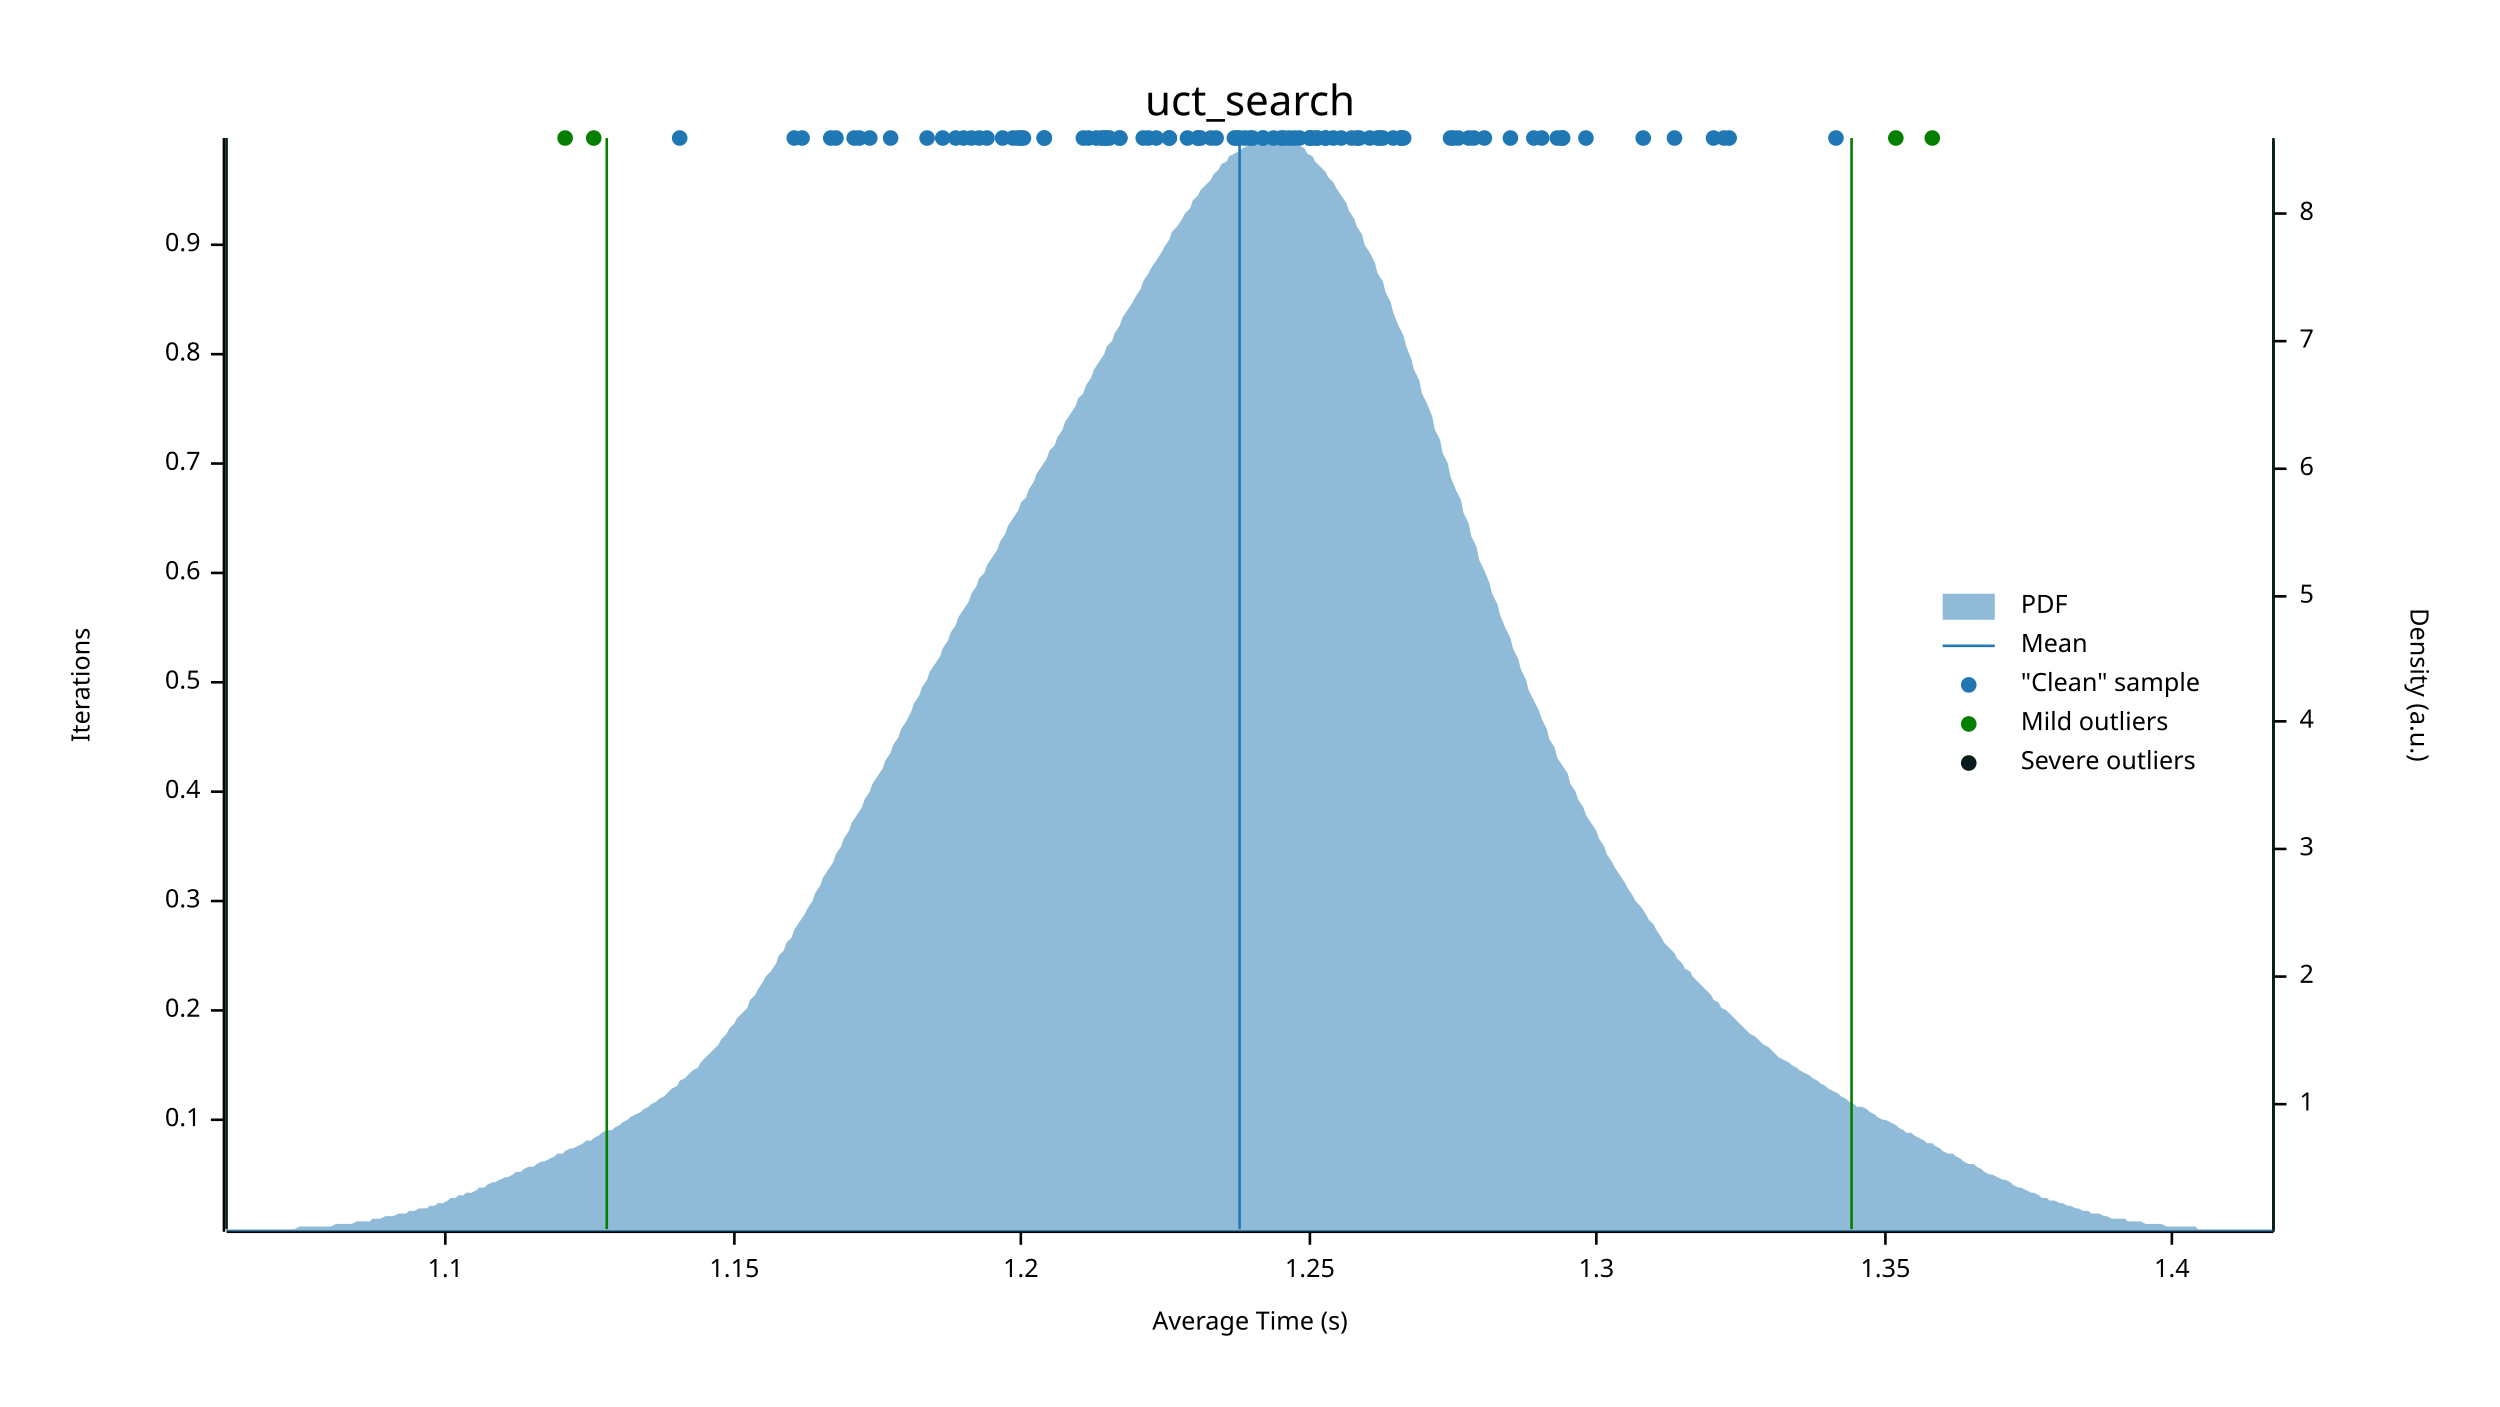
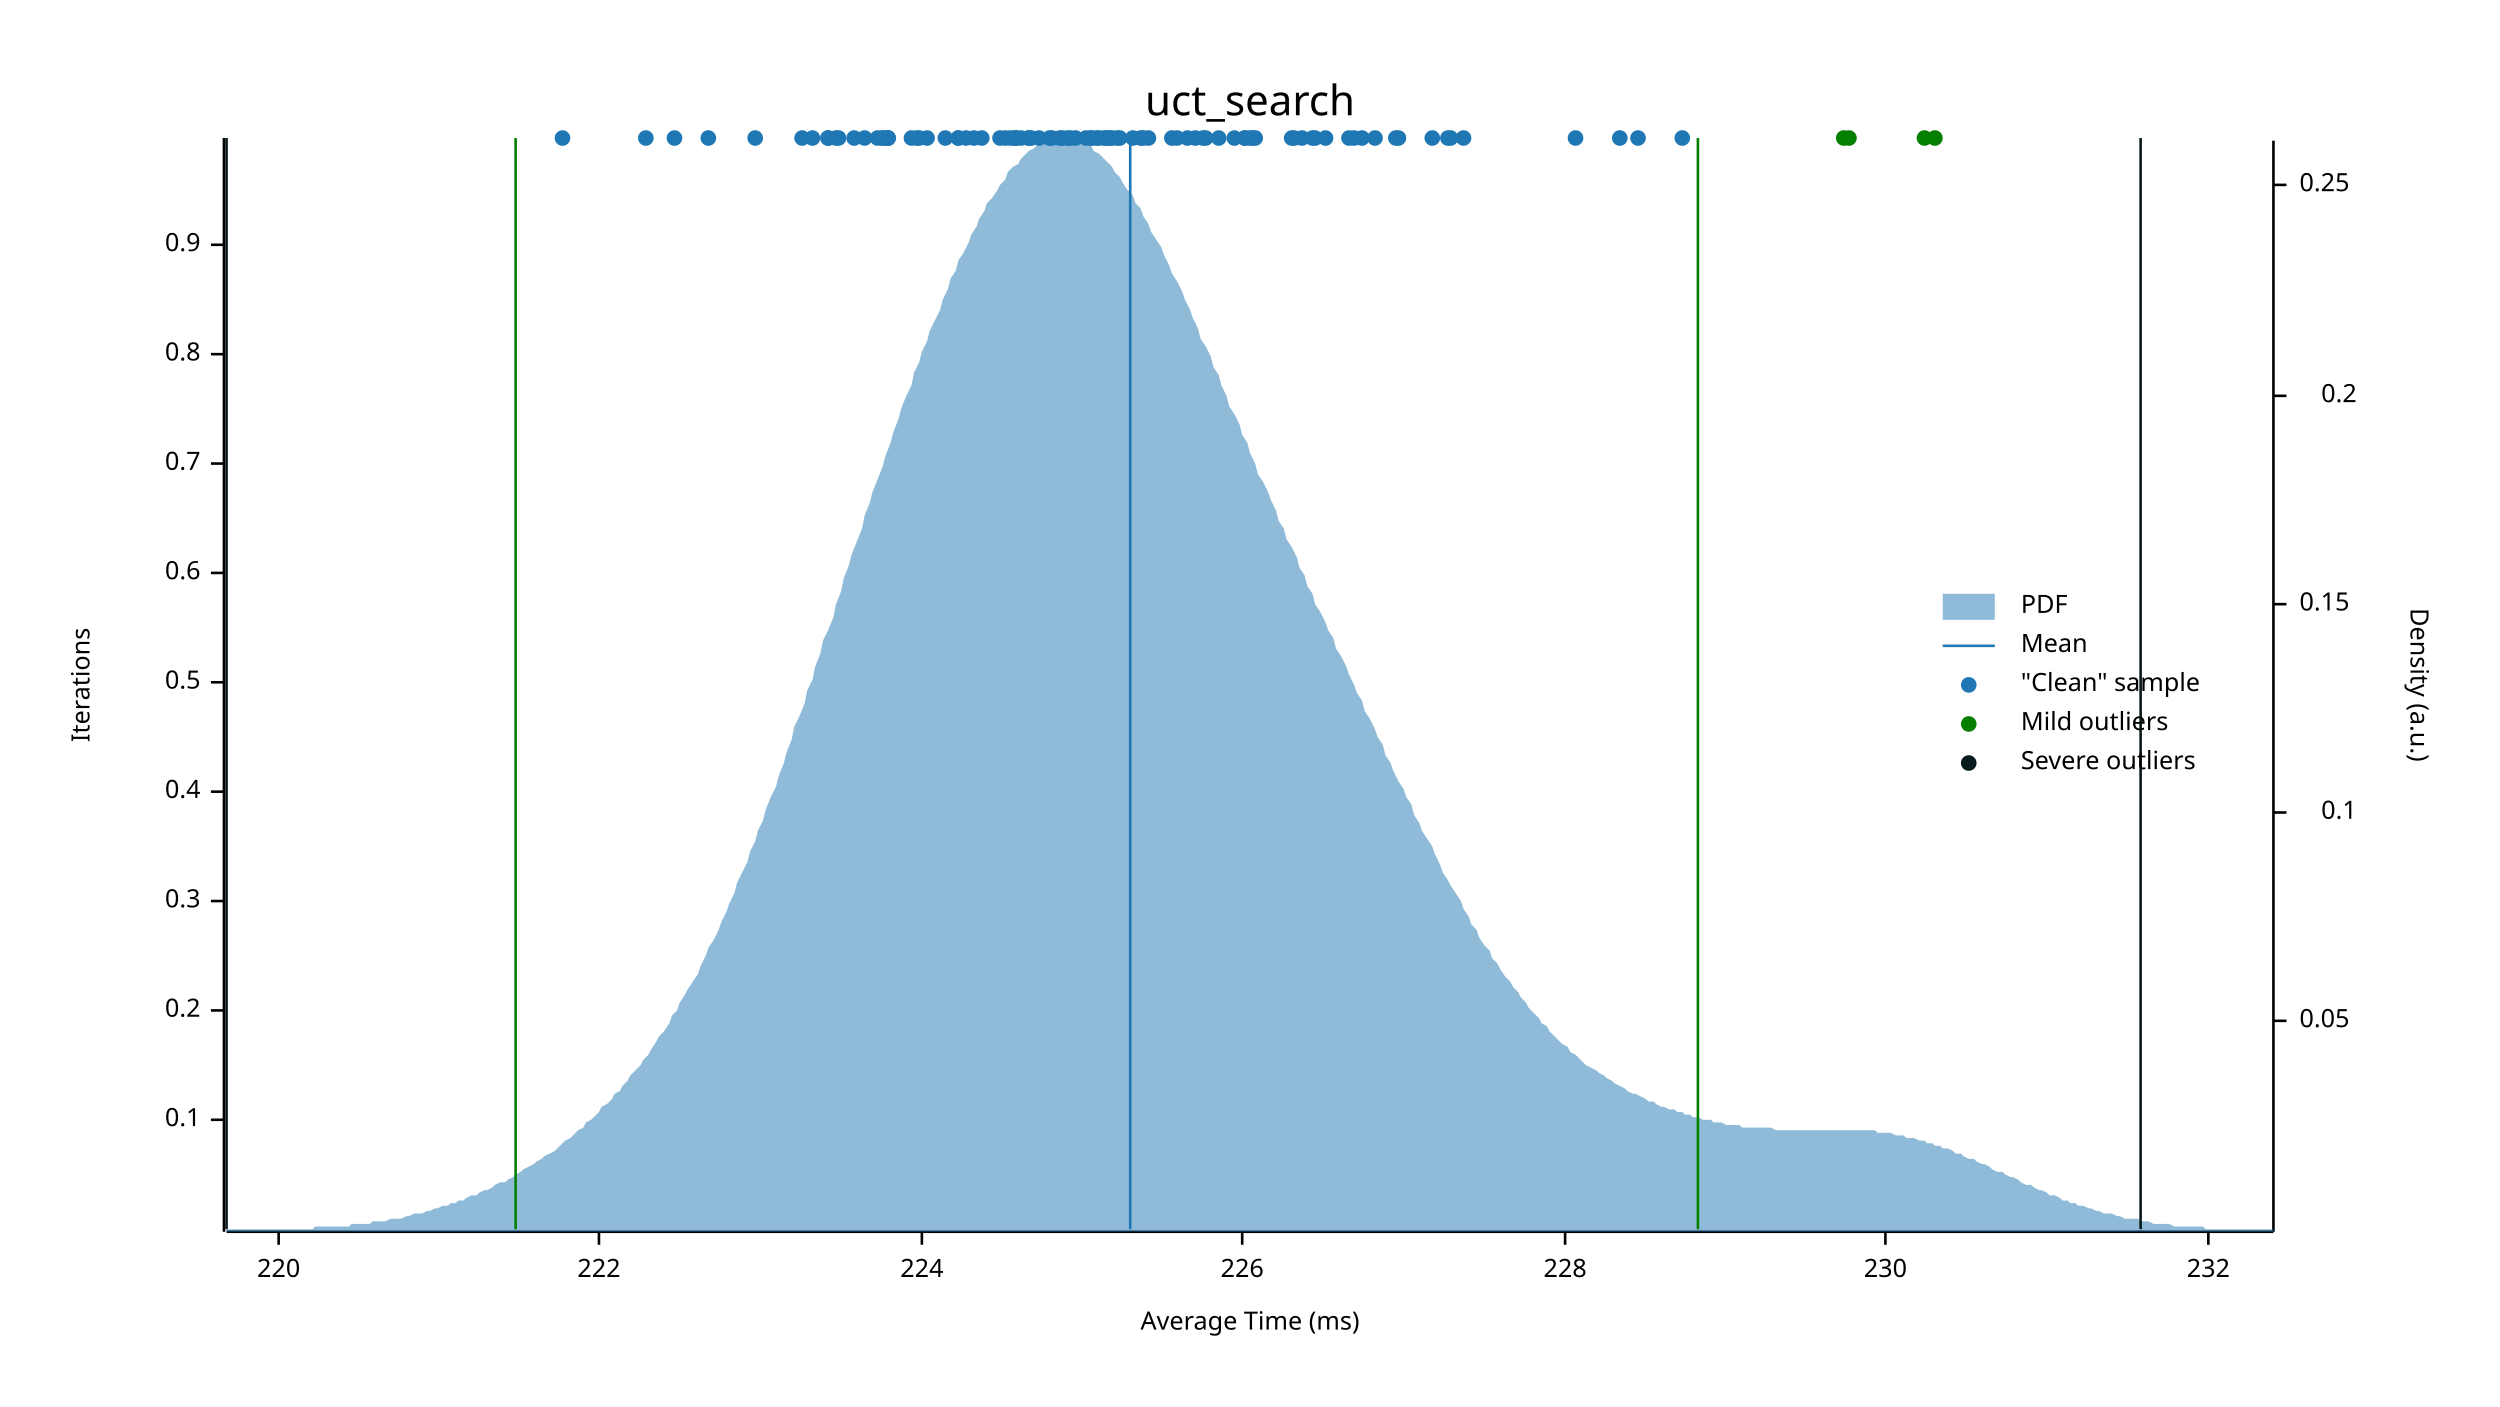
<svg xmlns="http://www.w3.org/2000/svg" width="960" height="540" viewBox="0 0 960 540">
  <text x="480" y="32" dy="0.76em" text-anchor="middle" font-family="sans-serif" font-size="16.129" opacity="1" fill="#000000">
uct_search
</text>
  <text x="27" y="263" dy="0.76em" text-anchor="middle" font-family="sans-serif" font-size="9.677" opacity="1" fill="#000000" transform="rotate(270, 27, 263)">
Iterations
</text>
  <text x="480" y="513" dy="-0.5ex" text-anchor="middle" font-family="sans-serif" font-size="9.677" opacity="1" fill="#000000">
- Average Time (s)
+ Average Time (ms)
</text>
  <polyline fill="none" opacity="1" stroke="#000000" stroke-width="1" points="86,53 86,473 " />
  <text x="77" y="430" dy="0.5ex" text-anchor="end" font-family="sans-serif" font-size="9.677" opacity="1" fill="#000000">
0.1
</text>
  <polyline fill="none" opacity="1" stroke="#000000" stroke-width="1" points="81,430 86,430 " />
  <text x="77" y="388" dy="0.5ex" text-anchor="end" font-family="sans-serif" font-size="9.677" opacity="1" fill="#000000">
0.2
</text>
  <polyline fill="none" opacity="1" stroke="#000000" stroke-width="1" points="81,388 86,388 " />
  <text x="77" y="346" dy="0.5ex" text-anchor="end" font-family="sans-serif" font-size="9.677" opacity="1" fill="#000000">
0.3
</text>
  <polyline fill="none" opacity="1" stroke="#000000" stroke-width="1" points="81,346 86,346 " />
  <text x="77" y="304" dy="0.5ex" text-anchor="end" font-family="sans-serif" font-size="9.677" opacity="1" fill="#000000">
0.4
</text>
  <polyline fill="none" opacity="1" stroke="#000000" stroke-width="1" points="81,304 86,304 " />
  <text x="77" y="262" dy="0.5ex" text-anchor="end" font-family="sans-serif" font-size="9.677" opacity="1" fill="#000000">
0.5
</text>
  <polyline fill="none" opacity="1" stroke="#000000" stroke-width="1" points="81,262 86,262 " />
  <text x="77" y="220" dy="0.5ex" text-anchor="end" font-family="sans-serif" font-size="9.677" opacity="1" fill="#000000">
0.6
</text>
  <polyline fill="none" opacity="1" stroke="#000000" stroke-width="1" points="81,220 86,220 " />
  <text x="77" y="178" dy="0.5ex" text-anchor="end" font-family="sans-serif" font-size="9.677" opacity="1" fill="#000000">
0.7
</text>
  <polyline fill="none" opacity="1" stroke="#000000" stroke-width="1" points="81,178 86,178 " />
  <text x="77" y="136" dy="0.5ex" text-anchor="end" font-family="sans-serif" font-size="9.677" opacity="1" fill="#000000">
0.8
</text>
  <polyline fill="none" opacity="1" stroke="#000000" stroke-width="1" points="81,136 86,136 " />
  <text x="77" y="94" dy="0.5ex" text-anchor="end" font-family="sans-serif" font-size="9.677" opacity="1" fill="#000000">
0.9
</text>
  <polyline fill="none" opacity="1" stroke="#000000" stroke-width="1" points="81,94 86,94 " />
  <polyline fill="none" opacity="1" stroke="#000000" stroke-width="1" points="87,473 873,473 " />
-   <text x="171" y="483" dy="0.76em" text-anchor="middle" font-family="sans-serif" font-size="9.677" opacity="1" fill="#000000">
- 1.1
- </text>
-   <polyline fill="none" opacity="1" stroke="#000000" stroke-width="1" points="171,473 171,478 " />
-   <text x="282" y="483" dy="0.76em" text-anchor="middle" font-family="sans-serif" font-size="9.677" opacity="1" fill="#000000">
- 1.15
- </text>
-   <polyline fill="none" opacity="1" stroke="#000000" stroke-width="1" points="282,473 282,478 " />
-   <text x="392" y="483" dy="0.76em" text-anchor="middle" font-family="sans-serif" font-size="9.677" opacity="1" fill="#000000">
- 1.2
- </text>
-   <polyline fill="none" opacity="1" stroke="#000000" stroke-width="1" points="392,473 392,478 " />
-   <text x="503" y="483" dy="0.76em" text-anchor="middle" font-family="sans-serif" font-size="9.677" opacity="1" fill="#000000">
- 1.25
- </text>
-   <polyline fill="none" opacity="1" stroke="#000000" stroke-width="1" points="503,473 503,478 " />
-   <text x="613" y="483" dy="0.76em" text-anchor="middle" font-family="sans-serif" font-size="9.677" opacity="1" fill="#000000">
- 1.3
- </text>
-   <polyline fill="none" opacity="1" stroke="#000000" stroke-width="1" points="613,473 613,478 " />
+   <text x="107" y="483" dy="0.76em" text-anchor="middle" font-family="sans-serif" font-size="9.677" opacity="1" fill="#000000">
+ 220
+ </text>
+   <polyline fill="none" opacity="1" stroke="#000000" stroke-width="1" points="107,473 107,478 " />
+   <text x="230" y="483" dy="0.76em" text-anchor="middle" font-family="sans-serif" font-size="9.677" opacity="1" fill="#000000">
+ 222
+ </text>
+   <polyline fill="none" opacity="1" stroke="#000000" stroke-width="1" points="230,473 230,478 " />
+   <text x="354" y="483" dy="0.76em" text-anchor="middle" font-family="sans-serif" font-size="9.677" opacity="1" fill="#000000">
+ 224
+ </text>
+   <polyline fill="none" opacity="1" stroke="#000000" stroke-width="1" points="354,473 354,478 " />
+   <text x="477" y="483" dy="0.76em" text-anchor="middle" font-family="sans-serif" font-size="9.677" opacity="1" fill="#000000">
+ 226
+ </text>
+   <polyline fill="none" opacity="1" stroke="#000000" stroke-width="1" points="477,473 477,478 " />
+   <text x="601" y="483" dy="0.76em" text-anchor="middle" font-family="sans-serif" font-size="9.677" opacity="1" fill="#000000">
+ 228
+ </text>
+   <polyline fill="none" opacity="1" stroke="#000000" stroke-width="1" points="601,473 601,478 " />
  <text x="724" y="483" dy="0.76em" text-anchor="middle" font-family="sans-serif" font-size="9.677" opacity="1" fill="#000000">
- 1.35
+ 230
</text>
  <polyline fill="none" opacity="1" stroke="#000000" stroke-width="1" points="724,473 724,478 " />
-   <text x="834" y="483" dy="0.76em" text-anchor="middle" font-family="sans-serif" font-size="9.677" opacity="1" fill="#000000">
- 1.4
- </text>
-   <polyline fill="none" opacity="1" stroke="#000000" stroke-width="1" points="834,473 834,478 " />
+   <text x="848" y="483" dy="0.76em" text-anchor="middle" font-family="sans-serif" font-size="9.677" opacity="1" fill="#000000">
+ 232
+ </text>
+   <polyline fill="none" opacity="1" stroke="#000000" stroke-width="1" points="848,473 848,478 " />
  <text x="933" y="263" dy="0.76em" text-anchor="middle" font-family="sans-serif" font-size="9.677" opacity="1" fill="#000000" transform="rotate(90, 933, 263)">
Density (a.u.)
</text>
  <polyline fill="none" opacity="1" stroke="#000000" stroke-width="1" points="873,54 873,473 " />
-   <text x="883" y="424" dy="0.5ex" text-anchor="start" font-family="sans-serif" font-size="9.677" opacity="1" fill="#000000">
- 1
- </text>
-   <polyline fill="none" opacity="1" stroke="#000000" stroke-width="1" points="873,424 878,424 " />
-   <text x="883" y="375" dy="0.5ex" text-anchor="start" font-family="sans-serif" font-size="9.677" opacity="1" fill="#000000">
- 2
- </text>
-   <polyline fill="none" opacity="1" stroke="#000000" stroke-width="1" points="873,375 878,375 " />
-   <text x="883" y="326" dy="0.5ex" text-anchor="start" font-family="sans-serif" font-size="9.677" opacity="1" fill="#000000">
- 3
- </text>
-   <polyline fill="none" opacity="1" stroke="#000000" stroke-width="1" points="873,326 878,326 " />
-   <text x="883" y="277" dy="0.5ex" text-anchor="start" font-family="sans-serif" font-size="9.677" opacity="1" fill="#000000">
- 4
- </text>
-   <polyline fill="none" opacity="1" stroke="#000000" stroke-width="1" points="873,277 878,277 " />
-   <text x="883" y="229" dy="0.5ex" text-anchor="start" font-family="sans-serif" font-size="9.677" opacity="1" fill="#000000">
- 5
- </text>
-   <polyline fill="none" opacity="1" stroke="#000000" stroke-width="1" points="873,229 878,229 " />
-   <text x="883" y="180" dy="0.5ex" text-anchor="start" font-family="sans-serif" font-size="9.677" opacity="1" fill="#000000">
- 6
- </text>
-   <polyline fill="none" opacity="1" stroke="#000000" stroke-width="1" points="873,180 878,180 " />
-   <text x="883" y="131" dy="0.5ex" text-anchor="start" font-family="sans-serif" font-size="9.677" opacity="1" fill="#000000">
- 7
- </text>
-   <polyline fill="none" opacity="1" stroke="#000000" stroke-width="1" points="873,131 878,131 " />
-   <text x="883" y="82" dy="0.5ex" text-anchor="start" font-family="sans-serif" font-size="9.677" opacity="1" fill="#000000">
- 8
- </text>
-   <polyline fill="none" opacity="1" stroke="#000000" stroke-width="1" points="873,82 878,82 " />
-   <polygon opacity="0.5" fill="#1F78B4" points="87,472 88,472 90,472 91,472 93,472 94,472 96,472 98,472 99,472 101,472 102,472 104,472 105,472 107,472 109,472 110,472 112,472 113,472 115,471 116,471 118,471 120,471 121,471 123,471 124,471 126,471 127,471 129,470 131,470 132,470 134,470 135,470 137,469 138,469 140,469 142,469 143,468 145,468 146,468 148,467 150,467 151,467 153,466 154,466 156,466 157,465 159,465 161,464 162,464 164,464 165,463 167,463 168,462 170,462 172,461 173,460 175,460 176,459 178,459 179,458 181,458 183,457 184,456 186,456 187,455 189,454 190,454 192,453 194,452 195,452 197,451 198,450 200,450 201,449 203,448 205,448 206,447 208,446 209,446 211,445 213,444 214,443 216,443 217,442 219,441 220,441 222,440 224,439 225,438 227,438 228,437 230,436 231,435 233,434 235,434 236,433 238,432 239,431 241,430 242,429 244,428 246,427 247,426 249,425 250,424 252,423 253,422 255,421 257,419 258,418 260,417 261,415 263,414 264,413 266,411 268,410 269,408 271,406 272,405 274,403 276,401 277,399 279,397 280,395 282,393 283,391 285,389 287,387 288,384 290,382 291,380 293,377 294,375 296,373 298,370 299,367 301,365 302,362 304,360 305,357 307,354 309,351 310,349 312,346 313,343 315,340 316,337 318,334 320,331 321,328 323,325 324,322 326,319 327,316 329,313 331,310 332,307 334,304 335,301 337,298 339,295 340,292 342,289 343,286 345,283 346,280 348,277 350,273 351,270 353,267 354,264 356,261 357,258 359,255 361,252 362,249 364,246 365,243 367,240 368,237 370,234 372,231 373,228 375,225 376,222 378,220 379,217 381,214 383,211 384,208 386,205 387,202 389,199 391,196 392,193 394,191 395,188 397,185 398,182 400,179 402,176 403,173 405,171 406,168 408,165 409,162 411,159 413,156 414,153 416,151 417,148 419,145 420,142 422,139 424,136 425,133 427,131 428,128 430,125 431,122 433,119 435,116 436,114 438,111 439,108 441,105 442,103 444,100 446,97 447,95 449,92 450,89 452,87 454,84 455,82 457,80 458,77 460,75 461,73 463,71 465,69 466,67 468,65 469,63 471,62 472,60 474,59 476,58 477,57 479,56 480,55 482,54 483,53 485,53 487,53 488,53 490,53 491,53 493,53 494,54 496,54 498,55 499,56 501,57 502,59 504,60 505,62 507,64 509,66 510,68 512,70 513,72 515,75 517,78 518,81 520,84 521,87 523,90 524,94 526,97 528,101 529,105 531,108 532,112 534,116 535,120 537,125 539,129 540,133 542,138 543,142 545,146 546,151 548,155 550,160 551,165 553,169 554,174 556,178 557,183 559,188 561,192 562,197 564,201 565,206 567,210 568,215 570,219 572,224 573,228 575,232 576,236 578,241 580,245 581,249 583,253 584,257 586,261 587,265 589,269 591,273 592,276 594,280 595,284 597,287 598,291 600,294 602,297 603,301 605,304 606,307 608,310 609,313 611,316 613,319 614,322 616,325 617,328 619,331 620,333 622,336 624,339 625,341 627,344 628,346 630,348 632,351 633,353 635,355 636,357 638,360 639,362 641,364 643,366 644,368 646,370 647,372 649,373 650,375 652,377 654,379 655,380 657,382 658,384 660,385 661,387 663,388 665,390 666,391 668,393 669,394 671,396 672,397 674,398 676,400 677,401 679,402 680,403 682,405 683,406 685,407 687,408 688,409 690,410 691,411 693,412 695,413 696,414 698,415 699,416 701,417 702,418 704,419 706,420 707,421 709,422 710,423 712,424 713,425 715,425 717,426 718,427 720,428 721,429 723,430 724,430 726,431 728,432 729,433 731,434 732,435 734,435 735,436 737,437 739,438 740,439 742,439 743,440 745,441 746,442 748,443 750,443 751,444 753,445 754,446 756,447 758,447 759,448 761,449 762,450 764,451 765,451 767,452 769,453 770,453 772,454 773,455 775,456 776,456 778,457 780,458 781,458 783,459 784,460 786,460 787,461 789,461 791,462 792,462 794,463 795,463 797,464 798,464 800,465 802,465 803,466 805,466 806,466 808,467 809,467 811,468 813,468 814,468 816,468 817,469 819,469 821,469 822,469 824,470 825,470 827,470 828,470 830,470 832,471 833,471 835,471 836,471 838,471 839,471 841,471 843,471 844,472 846,472 847,472 849,472 850,472 852,472 854,472 855,472 857,472 858,472 860,472 861,472 863,472 865,472 866,472 868,472 869,472 871,472 873,472 873,473 87,473 " />
-   <polyline fill="none" opacity="1" stroke="#1F78B4" stroke-width="1" points="476,472 476,53 " />
-   <polyline fill="none" opacity="1" stroke="#057F00" stroke-width="1" points="233,472 233,53 " />
-   <polyline fill="none" opacity="1" stroke="#057F00" stroke-width="1" points="711,472 711,53 " />
+   <text x="883" y="392" dy="0.5ex" text-anchor="start" font-family="sans-serif" font-size="9.677" opacity="1" fill="#000000">
+ 0.05
+ </text>
+   <polyline fill="none" opacity="1" stroke="#000000" stroke-width="1" points="873,392 878,392 " />
+   <text x="905" y="312" dy="0.5ex" text-anchor="end" font-family="sans-serif" font-size="9.677" opacity="1" fill="#000000">
+ 0.1
+ </text>
+   <polyline fill="none" opacity="1" stroke="#000000" stroke-width="1" points="873,312 878,312 " />
+   <text x="883" y="232" dy="0.5ex" text-anchor="start" font-family="sans-serif" font-size="9.677" opacity="1" fill="#000000">
+ 0.15
+ </text>
+   <polyline fill="none" opacity="1" stroke="#000000" stroke-width="1" points="873,232 878,232 " />
+   <text x="905" y="152" dy="0.5ex" text-anchor="end" font-family="sans-serif" font-size="9.677" opacity="1" fill="#000000">
+ 0.2
+ </text>
+   <polyline fill="none" opacity="1" stroke="#000000" stroke-width="1" points="873,152 878,152 " />
+   <text x="883" y="71" dy="0.5ex" text-anchor="start" font-family="sans-serif" font-size="9.677" opacity="1" fill="#000000">
+ 0.25
+ </text>
+   <polyline fill="none" opacity="1" stroke="#000000" stroke-width="1" points="873,71 878,71 " />
+   <polygon opacity="0.5" fill="#1F78B4" points="87,472 88,472 90,472 91,472 93,472 94,472 96,472 98,472 99,472 101,472 102,472 104,472 105,472 107,472 109,472 110,472 112,472 113,472 115,472 116,472 118,472 120,472 121,471 123,471 124,471 126,471 127,471 129,471 131,471 132,471 134,471 135,470 137,470 138,470 140,470 142,470 143,469 145,469 146,469 148,469 150,468 151,468 153,468 154,468 156,467 157,467 159,466 161,466 162,466 164,465 165,465 167,464 168,464 170,463 172,463 173,462 175,462 176,461 178,461 179,460 181,459 183,459 184,458 186,457 187,457 189,456 190,455 192,454 194,454 195,453 197,452 198,451 200,450 201,449 203,448 205,447 206,446 208,445 209,444 211,443 213,442 214,441 216,439 217,438 219,437 220,436 222,434 224,433 225,431 227,430 228,429 230,427 231,425 233,424 235,422 236,420 238,419 239,417 241,415 242,413 244,411 246,409 247,407 249,405 250,403 252,400 253,398 255,396 257,393 258,390 260,388 261,385 263,382 264,380 266,377 268,374 269,371 271,367 272,364 274,361 276,357 277,354 279,350 280,347 282,343 283,339 285,335 287,331 288,327 290,323 291,319 293,315 294,311 296,306 298,302 299,298 301,293 302,289 304,284 305,279 307,275 309,270 310,265 312,261 313,256 315,251 316,246 318,242 320,237 321,232 323,227 324,222 326,217 327,213 329,208 331,203 332,198 334,193 335,189 337,184 339,179 340,175 342,170 343,166 345,161 346,157 348,152 350,148 351,143 353,139 354,135 356,131 357,127 359,123 361,119 362,115 364,111 365,107 367,104 368,100 370,97 372,93 373,90 375,87 376,84 378,81 379,78 381,76 383,73 384,71 386,69 387,66 389,64 391,63 392,61 394,59 395,58 397,57 398,56 400,55 402,54 403,53 405,53 406,53 408,53 409,53 411,53 413,53 414,54 416,55 417,55 419,56 420,58 422,59 424,61 425,62 427,64 428,66 430,68 431,70 433,73 435,75 436,78 438,80 439,83 441,86 442,89 444,92 446,95 447,98 449,102 450,105 452,108 454,112 455,115 457,119 458,122 460,126 461,130 463,133 465,137 466,141 468,144 469,148 471,152 472,156 474,159 476,163 477,167 479,170 480,174 482,178 483,182 485,185 487,189 488,192 490,196 491,200 493,203 494,207 496,210 498,214 499,218 501,221 502,225 504,228 505,232 507,235 509,239 510,242 512,245 513,249 515,252 517,256 518,259 520,263 521,266 523,269 524,273 526,276 528,280 529,283 531,286 532,290 534,293 535,296 537,300 539,303 540,306 542,309 543,313 545,316 546,319 548,322 550,325 551,328 553,332 554,335 556,338 557,340 559,343 561,346 562,349 564,352 565,355 567,357 568,360 570,363 572,365 573,368 575,370 576,372 578,375 580,377 581,379 583,381 584,383 586,385 587,387 589,389 591,391 592,393 594,394 595,396 597,398 598,399 600,401 602,402 603,404 605,405 606,406 608,408 609,409 611,410 613,411 614,412 616,413 617,414 619,415 620,416 622,417 624,418 625,419 627,420 628,420 630,421 632,422 633,423 635,423 636,424 638,425 639,425 641,426 643,426 644,427 646,427 647,428 649,428 650,429 652,429 654,430 655,430 657,430 658,431 660,431 661,431 663,432 665,432 666,432 668,432 669,433 671,433 672,433 674,433 676,433 677,433 679,433 680,433 682,434 683,434 685,434 687,434 688,434 690,434 691,434 693,434 695,434 696,434 698,434 699,434 701,434 702,434 704,434 706,434 707,434 709,434 710,434 712,434 713,434 715,434 717,434 718,434 720,434 721,435 723,435 724,435 726,435 728,436 729,436 731,436 732,437 734,437 735,437 737,438 739,438 740,439 742,439 743,440 745,440 746,441 748,441 750,442 751,443 753,443 754,444 756,445 758,445 759,446 761,447 762,447 764,448 765,449 767,450 769,450 770,451 772,452 773,452 775,453 776,454 778,455 780,455 781,456 783,457 784,457 786,458 787,459 789,459 791,460 792,461 794,461 795,462 797,462 798,463 800,463 802,464 803,464 805,465 806,465 808,466 809,466 811,466 813,467 814,467 816,468 817,468 819,468 821,468 822,469 824,469 825,469 827,470 828,470 830,470 832,470 833,470 835,471 836,471 838,471 839,471 841,471 843,471 844,471 846,471 847,472 849,472 850,472 852,472 854,472 855,472 857,472 858,472 860,472 861,472 863,472 865,472 866,472 868,472 869,472 871,472 873,472 873,473 87,473 " />
+   <polyline fill="none" opacity="1" stroke="#1F78B4" stroke-width="1" points="434,472 434,53 " />
+   <polyline fill="none" opacity="1" stroke="#057F00" stroke-width="1" points="198,472 198,53 " />
+   <polyline fill="none" opacity="1" stroke="#057F00" stroke-width="1" points="652,472 652,53 " />
  <polyline fill="none" opacity="1" stroke="#071A1C" stroke-width="1" points="87,472 87,53 " />
-   <polyline fill="none" opacity="1" stroke="#071A1C" stroke-width="1" points="873,472 873,53 " />
+   <polyline fill="none" opacity="1" stroke="#071A1C" stroke-width="1" points="822,472 822,53 " />
+   <circle cx="550" cy="53" r="3" opacity="1" fill="#1F78B4" stroke="none" stroke-width="1" />
+   <circle cx="430" cy="53" r="3" opacity="1" fill="#1F78B4" stroke="none" stroke-width="1" />
+   <circle cx="478" cy="53" r="3" opacity="1" fill="#1F78B4" stroke="none" stroke-width="1" />
+   <circle cx="363" cy="53" r="3" opacity="1" fill="#1F78B4" stroke="none" stroke-width="1" />
+   <circle cx="425" cy="53" r="3" opacity="1" fill="#1F78B4" stroke="none" stroke-width="1" />
+   <circle cx="419" cy="53" r="3" opacity="1" fill="#1F78B4" stroke="none" stroke-width="1" />
+   <circle cx="341" cy="53" r="3" opacity="1" fill="#1F78B4" stroke="none" stroke-width="1" />
+   <circle cx="439" cy="53" r="3" opacity="1" fill="#1F78B4" stroke="none" stroke-width="1" />
+   <circle cx="395" cy="53" r="3" opacity="1" fill="#1F78B4" stroke="none" stroke-width="1" />
+   <circle cx="350" cy="53" r="3" opacity="1" fill="#1F78B4" stroke="none" stroke-width="1" />
+   <circle cx="392" cy="53" r="3" opacity="1" fill="#1F78B4" stroke="none" stroke-width="1" />
+   <circle cx="384" cy="53" r="3" opacity="1" fill="#1F78B4" stroke="none" stroke-width="1" />
+   <circle cx="500" cy="53" r="3" opacity="1" fill="#1F78B4" stroke="none" stroke-width="1" />
+   <circle cx="408" cy="53" r="3" opacity="1" fill="#1F78B4" stroke="none" stroke-width="1" />
+   <circle cx="337" cy="53" r="3" opacity="1" fill="#1F78B4" stroke="none" stroke-width="1" />
+   <circle cx="426" cy="53" r="3" opacity="1" fill="#1F78B4" stroke="none" stroke-width="1" />
+   <circle cx="557" cy="53" r="3" opacity="1" fill="#1F78B4" stroke="none" stroke-width="1" />
+   <circle cx="356" cy="53" r="3" opacity="1" fill="#1F78B4" stroke="none" stroke-width="1" />
+   <circle cx="462" cy="53" r="3" opacity="1" fill="#1F78B4" stroke="none" stroke-width="1" />
+   <circle cx="429" cy="53" r="3" opacity="1" fill="#1F78B4" stroke="none" stroke-width="1" />
+   <circle cx="248" cy="53" r="3" opacity="1" fill="#1F78B4" stroke="none" stroke-width="1" />
+   <circle cx="374" cy="53" r="3" opacity="1" fill="#1F78B4" stroke="none" stroke-width="1" />
+   <circle cx="556" cy="53" r="3" opacity="1" fill="#1F78B4" stroke="none" stroke-width="1" />
+   <circle cx="450" cy="53" r="3" opacity="1" fill="#1F78B4" stroke="none" stroke-width="1" />
+   <circle cx="629" cy="53" r="3" opacity="1" fill="#1F78B4" stroke="none" stroke-width="1" />
+   <circle cx="622" cy="53" r="3" opacity="1" fill="#1F78B4" stroke="none" stroke-width="1" />
+   <circle cx="417" cy="53" r="3" opacity="1" fill="#1F78B4" stroke="none" stroke-width="1" />
+   <circle cx="482" cy="53" r="3" opacity="1" fill="#1F78B4" stroke="none" stroke-width="1" />
+   <circle cx="646" cy="53" r="3" opacity="1" fill="#1F78B4" stroke="none" stroke-width="1" />
+   <circle cx="438" cy="53" r="3" opacity="1" fill="#1F78B4" stroke="none" stroke-width="1" />
+   <circle cx="518" cy="53" r="3" opacity="1" fill="#1F78B4" stroke="none" stroke-width="1" />
+   <circle cx="352" cy="53" r="3" opacity="1" fill="#1F78B4" stroke="none" stroke-width="1" />
+   <circle cx="459" cy="53" r="3" opacity="1" fill="#1F78B4" stroke="none" stroke-width="1" />
+   <circle cx="523" cy="53" r="3" opacity="1" fill="#1F78B4" stroke="none" stroke-width="1" />
+   <circle cx="505" cy="53" r="3" opacity="1" fill="#1F78B4" stroke="none" stroke-width="1" />
+   <circle cx="259" cy="53" r="3" opacity="1" fill="#1F78B4" stroke="none" stroke-width="1" />
+   <circle cx="318" cy="53" r="3" opacity="1" fill="#1F78B4" stroke="none" stroke-width="1" />
+   <circle cx="481" cy="53" r="3" opacity="1" fill="#1F78B4" stroke="none" stroke-width="1" />
+   <circle cx="353" cy="53" r="3" opacity="1" fill="#1F78B4" stroke="none" stroke-width="1" />
+   <circle cx="312" cy="53" r="3" opacity="1" fill="#1F78B4" stroke="none" stroke-width="1" />
+   <circle cx="216" cy="53" r="3" opacity="1" fill="#1F78B4" stroke="none" stroke-width="1" />
+   <circle cx="332" cy="53" r="3" opacity="1" fill="#1F78B4" stroke="none" stroke-width="1" />
+   <circle cx="390" cy="53" r="3" opacity="1" fill="#1F78B4" stroke="none" stroke-width="1" />
+   <circle cx="339" cy="53" r="3" opacity="1" fill="#1F78B4" stroke="none" stroke-width="1" />
+   <circle cx="424" cy="53" r="3" opacity="1" fill="#1F78B4" stroke="none" stroke-width="1" />
+   <circle cx="562" cy="53" r="3" opacity="1" fill="#1F78B4" stroke="none" stroke-width="1" />
+   <circle cx="322" cy="53" r="3" opacity="1" fill="#1F78B4" stroke="none" stroke-width="1" />
+   <circle cx="496" cy="53" r="3" opacity="1" fill="#1F78B4" stroke="none" stroke-width="1" />
+   <circle cx="421" cy="53" r="3" opacity="1" fill="#1F78B4" stroke="none" stroke-width="1" />
+   <circle cx="478" cy="53" r="3" opacity="1" fill="#1F78B4" stroke="none" stroke-width="1" />
+   <circle cx="425" cy="53" r="3" opacity="1" fill="#1F78B4" stroke="none" stroke-width="1" />
+   <circle cx="509" cy="53" r="3" opacity="1" fill="#1F78B4" stroke="none" stroke-width="1" />
+   <circle cx="497" cy="53" r="3" opacity="1" fill="#1F78B4" stroke="none" stroke-width="1" />
+   <circle cx="396" cy="53" r="3" opacity="1" fill="#1F78B4" stroke="none" stroke-width="1" />
+   <circle cx="308" cy="53" r="3" opacity="1" fill="#1F78B4" stroke="none" stroke-width="1" />
+   <circle cx="536" cy="53" r="3" opacity="1" fill="#1F78B4" stroke="none" stroke-width="1" />
+   <circle cx="504" cy="53" r="3" opacity="1" fill="#1F78B4" stroke="none" stroke-width="1" />
+   <circle cx="411" cy="53" r="3" opacity="1" fill="#1F78B4" stroke="none" stroke-width="1" />
+   <circle cx="368" cy="53" r="3" opacity="1" fill="#1F78B4" stroke="none" stroke-width="1" />
+   <circle cx="341" cy="53" r="3" opacity="1" fill="#1F78B4" stroke="none" stroke-width="1" />
+   <circle cx="456" cy="53" r="3" opacity="1" fill="#1F78B4" stroke="none" stroke-width="1" />
+   <circle cx="480" cy="53" r="3" opacity="1" fill="#1F78B4" stroke="none" stroke-width="1" />
+   <circle cx="318" cy="53" r="3" opacity="1" fill="#1F78B4" stroke="none" stroke-width="1" />
+   <circle cx="452" cy="53" r="3" opacity="1" fill="#1F78B4" stroke="none" stroke-width="1" />
+   <circle cx="407" cy="53" r="3" opacity="1" fill="#1F78B4" stroke="none" stroke-width="1" />
+   <circle cx="427" cy="53" r="3" opacity="1" fill="#1F78B4" stroke="none" stroke-width="1" />
+   <circle cx="386" cy="53" r="3" opacity="1" fill="#1F78B4" stroke="none" stroke-width="1" />
+   <circle cx="388" cy="53" r="3" opacity="1" fill="#1F78B4" stroke="none" stroke-width="1" />
+   <circle cx="368" cy="53" r="3" opacity="1" fill="#1F78B4" stroke="none" stroke-width="1" />
+   <circle cx="272" cy="53" r="3" opacity="1" fill="#1F78B4" stroke="none" stroke-width="1" />
+   <circle cx="390" cy="53" r="3" opacity="1" fill="#1F78B4" stroke="none" stroke-width="1" />
+   <circle cx="341" cy="53" r="3" opacity="1" fill="#1F78B4" stroke="none" stroke-width="1" />
+   <circle cx="390" cy="53" r="3" opacity="1" fill="#1F78B4" stroke="none" stroke-width="1" />
+   <circle cx="419" cy="53" r="3" opacity="1" fill="#1F78B4" stroke="none" stroke-width="1" />
+   <circle cx="537" cy="53" r="3" opacity="1" fill="#1F78B4" stroke="none" stroke-width="1" />
+   <circle cx="339" cy="53" r="3" opacity="1" fill="#1F78B4" stroke="none" stroke-width="1" />
+   <circle cx="404" cy="53" r="3" opacity="1" fill="#1F78B4" stroke="none" stroke-width="1" />
+   <circle cx="410" cy="53" r="3" opacity="1" fill="#1F78B4" stroke="none" stroke-width="1" />
+   <circle cx="520" cy="53" r="3" opacity="1" fill="#1F78B4" stroke="none" stroke-width="1" />
+   <circle cx="395" cy="53" r="3" opacity="1" fill="#1F78B4" stroke="none" stroke-width="1" />
+   <circle cx="328" cy="53" r="3" opacity="1" fill="#1F78B4" stroke="none" stroke-width="1" />
+   <circle cx="290" cy="53" r="3" opacity="1" fill="#1F78B4" stroke="none" stroke-width="1" />
+   <circle cx="474" cy="53" r="3" opacity="1" fill="#1F78B4" stroke="none" stroke-width="1" />
+   <circle cx="422" cy="53" r="3" opacity="1" fill="#1F78B4" stroke="none" stroke-width="1" />
+   <circle cx="463" cy="53" r="3" opacity="1" fill="#1F78B4" stroke="none" stroke-width="1" />
+   <circle cx="435" cy="53" r="3" opacity="1" fill="#1F78B4" stroke="none" stroke-width="1" />
+   <circle cx="371" cy="53" r="3" opacity="1" fill="#1F78B4" stroke="none" stroke-width="1" />
+   <circle cx="403" cy="53" r="3" opacity="1" fill="#1F78B4" stroke="none" stroke-width="1" />
+   <circle cx="377" cy="53" r="3" opacity="1" fill="#1F78B4" stroke="none" stroke-width="1" />
+   <circle cx="528" cy="53" r="3" opacity="1" fill="#1F78B4" stroke="none" stroke-width="1" />
  <circle cx="441" cy="53" r="3" opacity="1" fill="#1F78B4" stroke="none" stroke-width="1" />
-   <circle cx="503" cy="53" r="3" opacity="1" fill="#1F78B4" stroke="none" stroke-width="1" />
-   <circle cx="421" cy="53" r="3" opacity="1" fill="#1F78B4" stroke="none" stroke-width="1" />
-   <circle cx="444" cy="53" r="3" opacity="1" fill="#1F78B4" stroke="none" stroke-width="1" />
-   <circle cx="485" cy="53" r="3" opacity="1" fill="#1F78B4" stroke="none" stroke-width="1" />
-   <circle cx="600" cy="53" r="3" opacity="1" fill="#1F78B4" stroke="none" stroke-width="1" />
-   <circle cx="328" cy="53" r="3" opacity="1" fill="#1F78B4" stroke="none" stroke-width="1" />
-   <circle cx="506" cy="53" r="3" opacity="1" fill="#1F78B4" stroke="none" stroke-width="1" />
-   <circle cx="376" cy="53" r="3" opacity="1" fill="#1F78B4" stroke="none" stroke-width="1" />
-   <circle cx="362" cy="53" r="3" opacity="1" fill="#1F78B4" stroke="none" stroke-width="1" />
-   <circle cx="305" cy="53" r="3" opacity="1" fill="#1F78B4" stroke="none" stroke-width="1" />
-   <circle cx="356" cy="53" r="3" opacity="1" fill="#1F78B4" stroke="none" stroke-width="1" />
-   <circle cx="393" cy="53" r="3" opacity="1" fill="#1F78B4" stroke="none" stroke-width="1" />
-   <circle cx="530" cy="53" r="3" opacity="1" fill="#1F78B4" stroke="none" stroke-width="1" />
-   <circle cx="535" cy="53" r="3" opacity="1" fill="#1F78B4" stroke="none" stroke-width="1" />
-   <circle cx="480" cy="53" r="3" opacity="1" fill="#1F78B4" stroke="none" stroke-width="1" />
-   <circle cx="503" cy="53" r="3" opacity="1" fill="#1F78B4" stroke="none" stroke-width="1" />
-   <circle cx="465" cy="53" r="3" opacity="1" fill="#1F78B4" stroke="none" stroke-width="1" />
-   <circle cx="330" cy="53" r="3" opacity="1" fill="#1F78B4" stroke="none" stroke-width="1" />
-   <circle cx="560" cy="53" r="3" opacity="1" fill="#1F78B4" stroke="none" stroke-width="1" />
-   <circle cx="538" cy="53" r="3" opacity="1" fill="#1F78B4" stroke="none" stroke-width="1" />
-   <circle cx="658" cy="53" r="3" opacity="1" fill="#1F78B4" stroke="none" stroke-width="1" />
-   <circle cx="505" cy="53" r="3" opacity="1" fill="#1F78B4" stroke="none" stroke-width="1" />
-   <circle cx="522" cy="53" r="3" opacity="1" fill="#1F78B4" stroke="none" stroke-width="1" />
-   <circle cx="423" cy="53" r="3" opacity="1" fill="#1F78B4" stroke="none" stroke-width="1" />
-   <circle cx="492" cy="53" r="3" opacity="1" fill="#1F78B4" stroke="none" stroke-width="1" />
  <circle cx="321" cy="53" r="3" opacity="1" fill="#1F78B4" stroke="none" stroke-width="1" />
-   <circle cx="430" cy="53" r="3" opacity="1" fill="#1F78B4" stroke="none" stroke-width="1" />
-   <circle cx="392" cy="53" r="3" opacity="1" fill="#1F78B4" stroke="none" stroke-width="1" />
-   <circle cx="643" cy="53" r="3" opacity="1" fill="#1F78B4" stroke="none" stroke-width="1" />
-   <circle cx="424" cy="53" r="3" opacity="1" fill="#1F78B4" stroke="none" stroke-width="1" />
-   <circle cx="558" cy="53" r="3" opacity="1" fill="#1F78B4" stroke="none" stroke-width="1" />
-   <circle cx="373" cy="53" r="3" opacity="1" fill="#1F78B4" stroke="none" stroke-width="1" />
-   <circle cx="416" cy="53" r="3" opacity="1" fill="#1F78B4" stroke="none" stroke-width="1" />
-   <circle cx="557" cy="53" r="3" opacity="1" fill="#1F78B4" stroke="none" stroke-width="1" />
-   <circle cx="461" cy="53" r="3" opacity="1" fill="#1F78B4" stroke="none" stroke-width="1" />
-   <circle cx="456" cy="53" r="3" opacity="1" fill="#1F78B4" stroke="none" stroke-width="1" />
-   <circle cx="580" cy="53" r="3" opacity="1" fill="#1F78B4" stroke="none" stroke-width="1" />
-   <circle cx="519" cy="53" r="3" opacity="1" fill="#1F78B4" stroke="none" stroke-width="1" />
-   <circle cx="439" cy="53" r="3" opacity="1" fill="#1F78B4" stroke="none" stroke-width="1" />
-   <circle cx="460" cy="53" r="3" opacity="1" fill="#1F78B4" stroke="none" stroke-width="1" />
-   <circle cx="512" cy="53" r="3" opacity="1" fill="#1F78B4" stroke="none" stroke-width="1" />
-   <circle cx="385" cy="53" r="3" opacity="1" fill="#1F78B4" stroke="none" stroke-width="1" />
-   <circle cx="379" cy="53" r="3" opacity="1" fill="#1F78B4" stroke="none" stroke-width="1" />
-   <circle cx="499" cy="53" r="3" opacity="1" fill="#1F78B4" stroke="none" stroke-width="1" />
-   <circle cx="509" cy="53" r="3" opacity="1" fill="#1F78B4" stroke="none" stroke-width="1" />
-   <circle cx="592" cy="53" r="3" opacity="1" fill="#1F78B4" stroke="none" stroke-width="1" />
-   <circle cx="526" cy="53" r="3" opacity="1" fill="#1F78B4" stroke="none" stroke-width="1" />
-   <circle cx="589" cy="53" r="3" opacity="1" fill="#1F78B4" stroke="none" stroke-width="1" />
-   <circle cx="391" cy="53" r="3" opacity="1" fill="#1F78B4" stroke="none" stroke-width="1" />
-   <circle cx="481" cy="53" r="3" opacity="1" fill="#1F78B4" stroke="none" stroke-width="1" />
-   <circle cx="631" cy="53" r="3" opacity="1" fill="#1F78B4" stroke="none" stroke-width="1" />
-   <circle cx="705" cy="53" r="3" opacity="1" fill="#1F78B4" stroke="none" stroke-width="1" />
-   <circle cx="401" cy="53" r="3" opacity="1" fill="#1F78B4" stroke="none" stroke-width="1" />
-   <circle cx="564" cy="53" r="3" opacity="1" fill="#1F78B4" stroke="none" stroke-width="1" />
-   <circle cx="460" cy="53" r="3" opacity="1" fill="#1F78B4" stroke="none" stroke-width="1" />
-   <circle cx="425" cy="53" r="3" opacity="1" fill="#1F78B4" stroke="none" stroke-width="1" />
-   <circle cx="485" cy="53" r="3" opacity="1" fill="#1F78B4" stroke="none" stroke-width="1" />
-   <circle cx="531" cy="53" r="3" opacity="1" fill="#1F78B4" stroke="none" stroke-width="1" />
-   <circle cx="538" cy="53" r="3" opacity="1" fill="#1F78B4" stroke="none" stroke-width="1" />
-   <circle cx="426" cy="53" r="3" opacity="1" fill="#1F78B4" stroke="none" stroke-width="1" />
-   <circle cx="529" cy="53" r="3" opacity="1" fill="#1F78B4" stroke="none" stroke-width="1" />
-   <circle cx="495" cy="53" r="3" opacity="1" fill="#1F78B4" stroke="none" stroke-width="1" />
-   <circle cx="474" cy="53" r="3" opacity="1" fill="#1F78B4" stroke="none" stroke-width="1" />
-   <circle cx="334" cy="53" r="3" opacity="1" fill="#1F78B4" stroke="none" stroke-width="1" />
-   <circle cx="521" cy="53" r="3" opacity="1" fill="#1F78B4" stroke="none" stroke-width="1" />
-   <circle cx="497" cy="53" r="3" opacity="1" fill="#1F78B4" stroke="none" stroke-width="1" />
-   <circle cx="475" cy="53" r="3" opacity="1" fill="#1F78B4" stroke="none" stroke-width="1" />
-   <circle cx="503" cy="53" r="3" opacity="1" fill="#1F78B4" stroke="none" stroke-width="1" />
-   <circle cx="401" cy="53" r="3" opacity="1" fill="#1F78B4" stroke="none" stroke-width="1" />
-   <circle cx="467" cy="53" r="3" opacity="1" fill="#1F78B4" stroke="none" stroke-width="1" />
-   <circle cx="389" cy="53" r="3" opacity="1" fill="#1F78B4" stroke="none" stroke-width="1" />
-   <circle cx="489" cy="53" r="3" opacity="1" fill="#1F78B4" stroke="none" stroke-width="1" />
-   <circle cx="430" cy="53" r="3" opacity="1" fill="#1F78B4" stroke="none" stroke-width="1" />
-   <circle cx="570" cy="53" r="3" opacity="1" fill="#1F78B4" stroke="none" stroke-width="1" />
-   <circle cx="515" cy="53" r="3" opacity="1" fill="#1F78B4" stroke="none" stroke-width="1" />
-   <circle cx="370" cy="53" r="3" opacity="1" fill="#1F78B4" stroke="none" stroke-width="1" />
-   <circle cx="449" cy="53" r="3" opacity="1" fill="#1F78B4" stroke="none" stroke-width="1" />
-   <circle cx="261" cy="53" r="3" opacity="1" fill="#1F78B4" stroke="none" stroke-width="1" />
-   <circle cx="342" cy="53" r="3" opacity="1" fill="#1F78B4" stroke="none" stroke-width="1" />
-   <circle cx="308" cy="53" r="3" opacity="1" fill="#1F78B4" stroke="none" stroke-width="1" />
-   <circle cx="478" cy="53" r="3" opacity="1" fill="#1F78B4" stroke="none" stroke-width="1" />
-   <circle cx="609" cy="53" r="3" opacity="1" fill="#1F78B4" stroke="none" stroke-width="1" />
-   <circle cx="539" cy="53" r="3" opacity="1" fill="#1F78B4" stroke="none" stroke-width="1" />
-   <circle cx="566" cy="53" r="3" opacity="1" fill="#1F78B4" stroke="none" stroke-width="1" />
-   <circle cx="418" cy="53" r="3" opacity="1" fill="#1F78B4" stroke="none" stroke-width="1" />
-   <circle cx="509" cy="53" r="3" opacity="1" fill="#1F78B4" stroke="none" stroke-width="1" />
-   <circle cx="662" cy="53" r="3" opacity="1" fill="#1F78B4" stroke="none" stroke-width="1" />
-   <circle cx="319" cy="53" r="3" opacity="1" fill="#1F78B4" stroke="none" stroke-width="1" />
-   <circle cx="493" cy="53" r="3" opacity="1" fill="#1F78B4" stroke="none" stroke-width="1" />
-   <circle cx="367" cy="53" r="3" opacity="1" fill="#1F78B4" stroke="none" stroke-width="1" />
-   <circle cx="664" cy="53" r="3" opacity="1" fill="#1F78B4" stroke="none" stroke-width="1" />
-   <circle cx="598" cy="53" r="3" opacity="1" fill="#1F78B4" stroke="none" stroke-width="1" />
-   <circle cx="600" cy="53" r="3" opacity="1" fill="#1F78B4" stroke="none" stroke-width="1" />
-   <circle cx="476" cy="53" r="3" opacity="1" fill="#1F78B4" stroke="none" stroke-width="1" />
-   <circle cx="449" cy="53" r="3" opacity="1" fill="#1F78B4" stroke="none" stroke-width="1" />
-   <circle cx="217" cy="53" r="3" opacity="1" fill="#057F00" stroke="none" stroke-width="1" />
-   <circle cx="728" cy="53" r="3" opacity="1" fill="#057F00" stroke="none" stroke-width="1" />
-   <circle cx="228" cy="53" r="3" opacity="1" fill="#057F00" stroke="none" stroke-width="1" />
-   <circle cx="742" cy="53" r="3" opacity="1" fill="#057F00" stroke="none" stroke-width="1" />
+   <circle cx="399" cy="53" r="3" opacity="1" fill="#1F78B4" stroke="none" stroke-width="1" />
+   <circle cx="605" cy="53" r="3" opacity="1" fill="#1F78B4" stroke="none" stroke-width="1" />
+   <circle cx="468" cy="53" r="3" opacity="1" fill="#1F78B4" stroke="none" stroke-width="1" />
+   <circle cx="413" cy="53" r="3" opacity="1" fill="#1F78B4" stroke="none" stroke-width="1" />
+   <circle cx="710" cy="53" r="3" opacity="1" fill="#057F00" stroke="none" stroke-width="1" />
+   <circle cx="743" cy="53" r="3" opacity="1" fill="#057F00" stroke="none" stroke-width="1" />
+   <circle cx="739" cy="53" r="3" opacity="1" fill="#057F00" stroke="none" stroke-width="1" />
+   <circle cx="708" cy="53" r="3" opacity="1" fill="#057F00" stroke="none" stroke-width="1" />
  <text x="776" y="228" dy="0.76em" text-anchor="start" font-family="sans-serif" font-size="9.677" opacity="1" fill="#000000">
PDF
</text>
  <text x="776" y="243" dy="0.76em" text-anchor="start" font-family="sans-serif" font-size="9.677" opacity="1" fill="#000000">
Mean
</text>
  <text x="776" y="258" dy="0.76em" text-anchor="start" font-family="sans-serif" font-size="9.677" opacity="1" fill="#000000">
"Clean" sample
</text>
  <text x="776" y="273" dy="0.76em" text-anchor="start" font-family="sans-serif" font-size="9.677" opacity="1" fill="#000000">
Mild outliers
</text>
  <text x="776" y="288" dy="0.76em" text-anchor="start" font-family="sans-serif" font-size="9.677" opacity="1" fill="#000000">
Severe outliers
</text>
  <rect x="746" y="228" width="20" height="10" opacity="0.5" fill="#1F78B4" stroke="none" />
  <polyline fill="none" opacity="1" stroke="#1F78B4" stroke-width="1" points="746,248 766,248 " />
  <circle cx="756" cy="263" r="3" opacity="1" fill="#1F78B4" stroke="none" stroke-width="1" />
  <circle cx="756" cy="278" r="3" opacity="1" fill="#057F00" stroke="none" stroke-width="1" />
  <circle cx="756" cy="293" r="3" opacity="1" fill="#071A1C" stroke="none" stroke-width="1" />
</svg>
